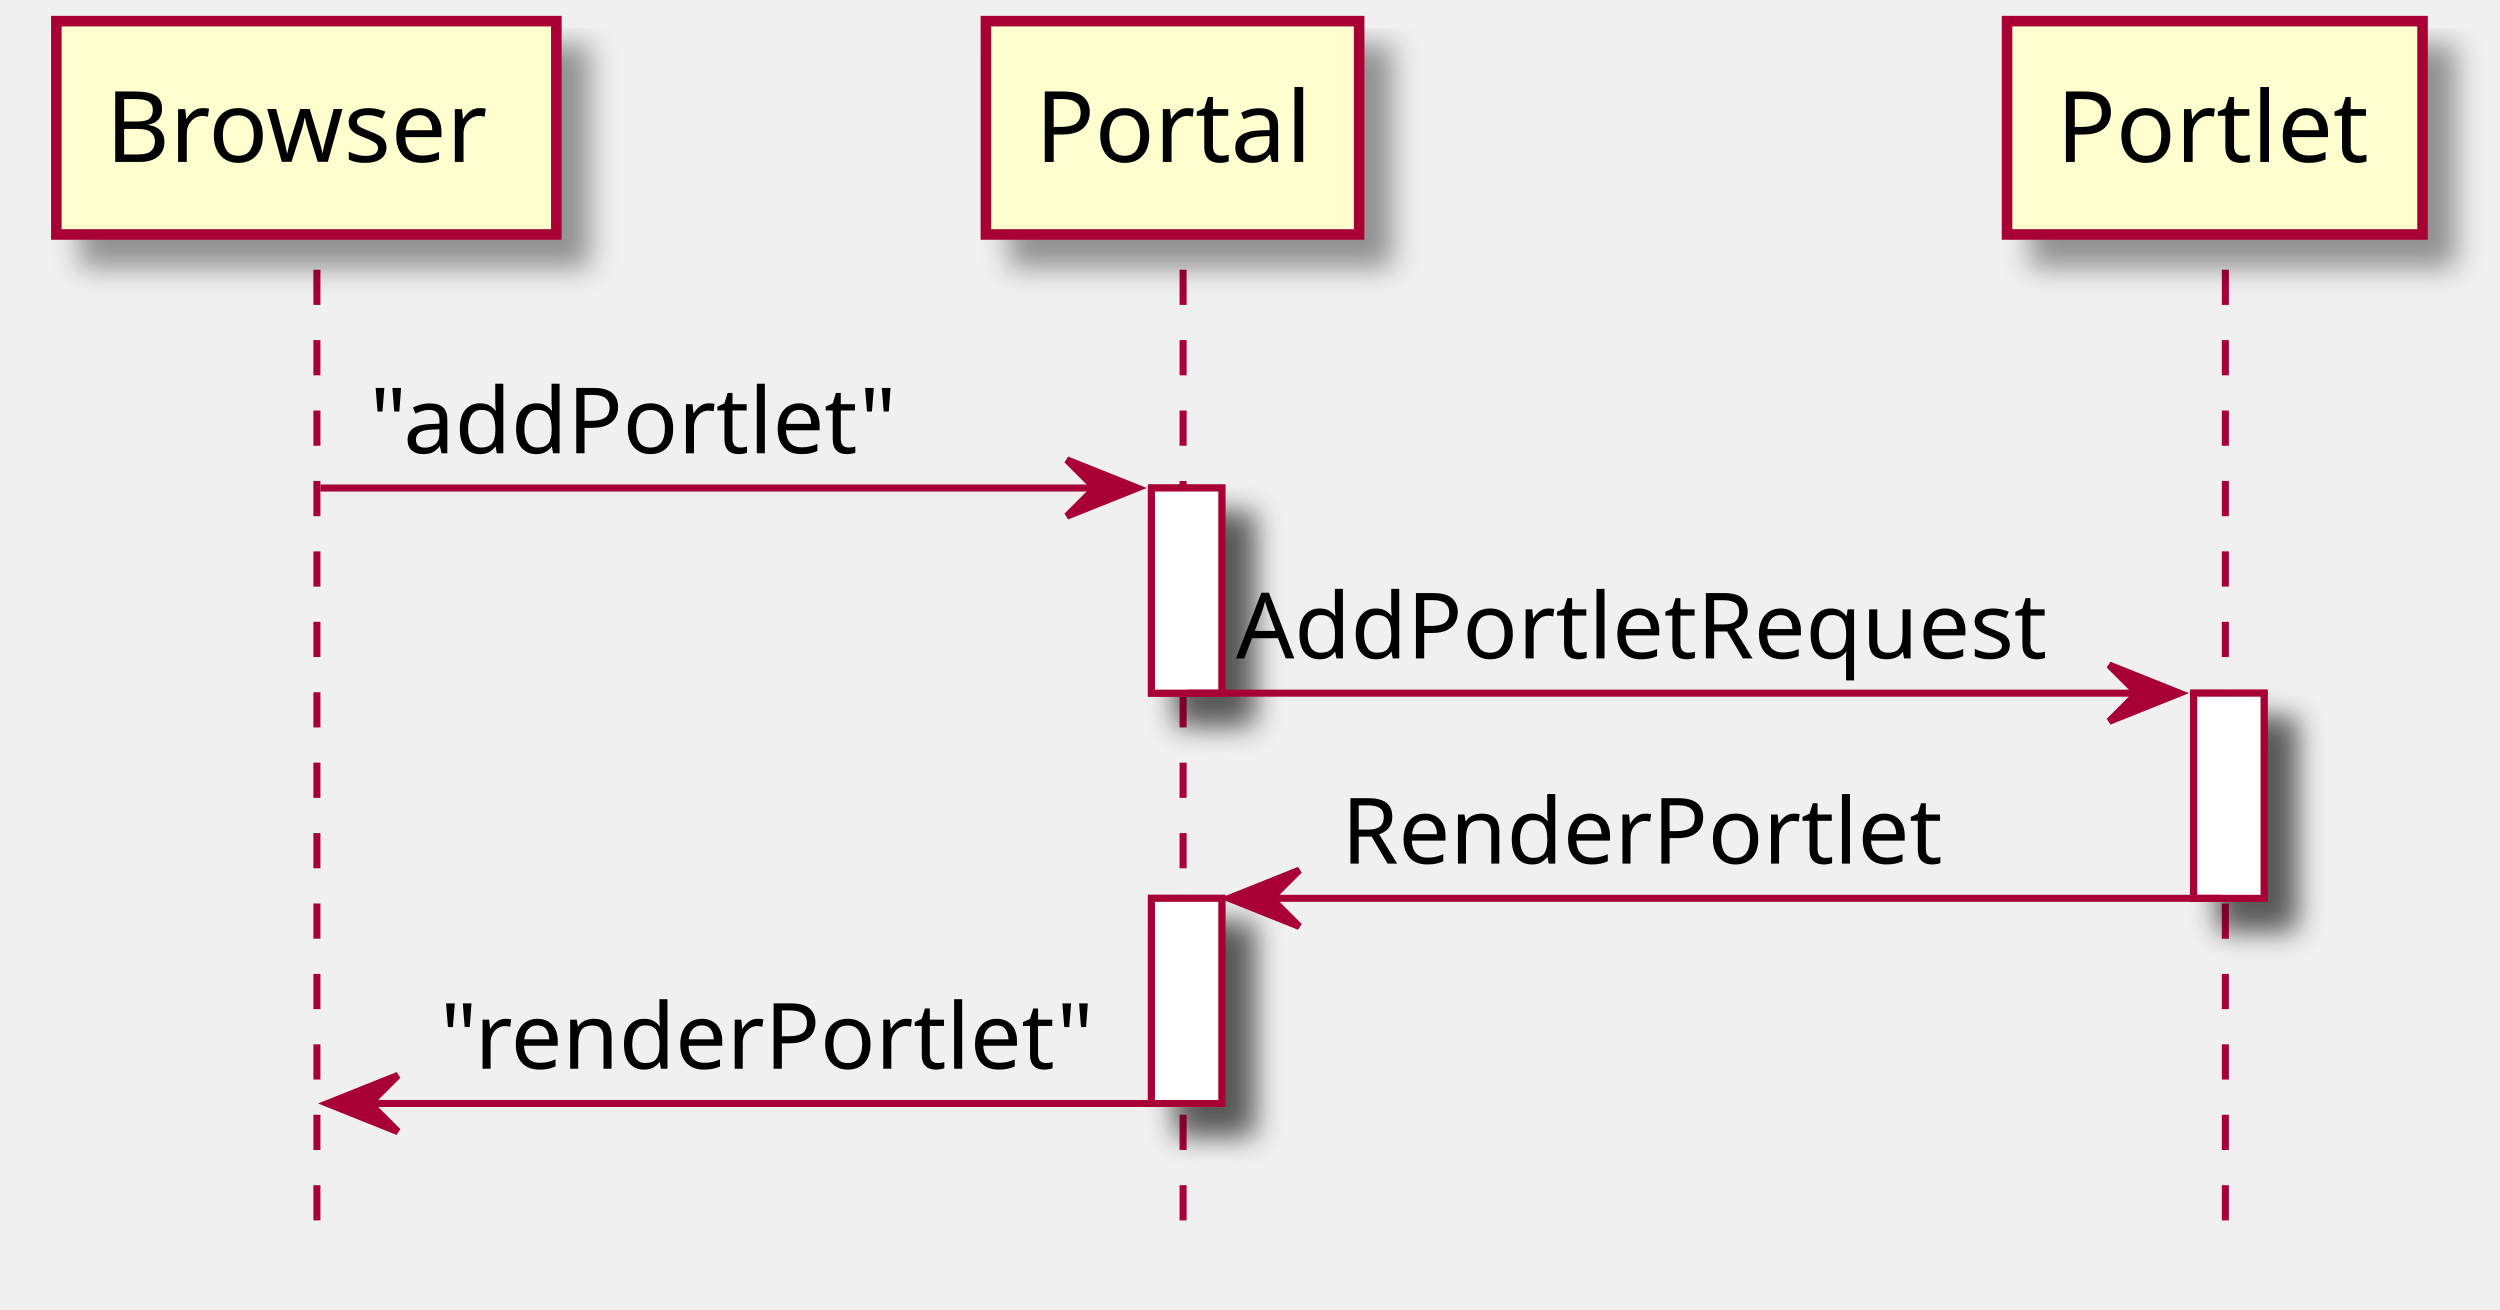
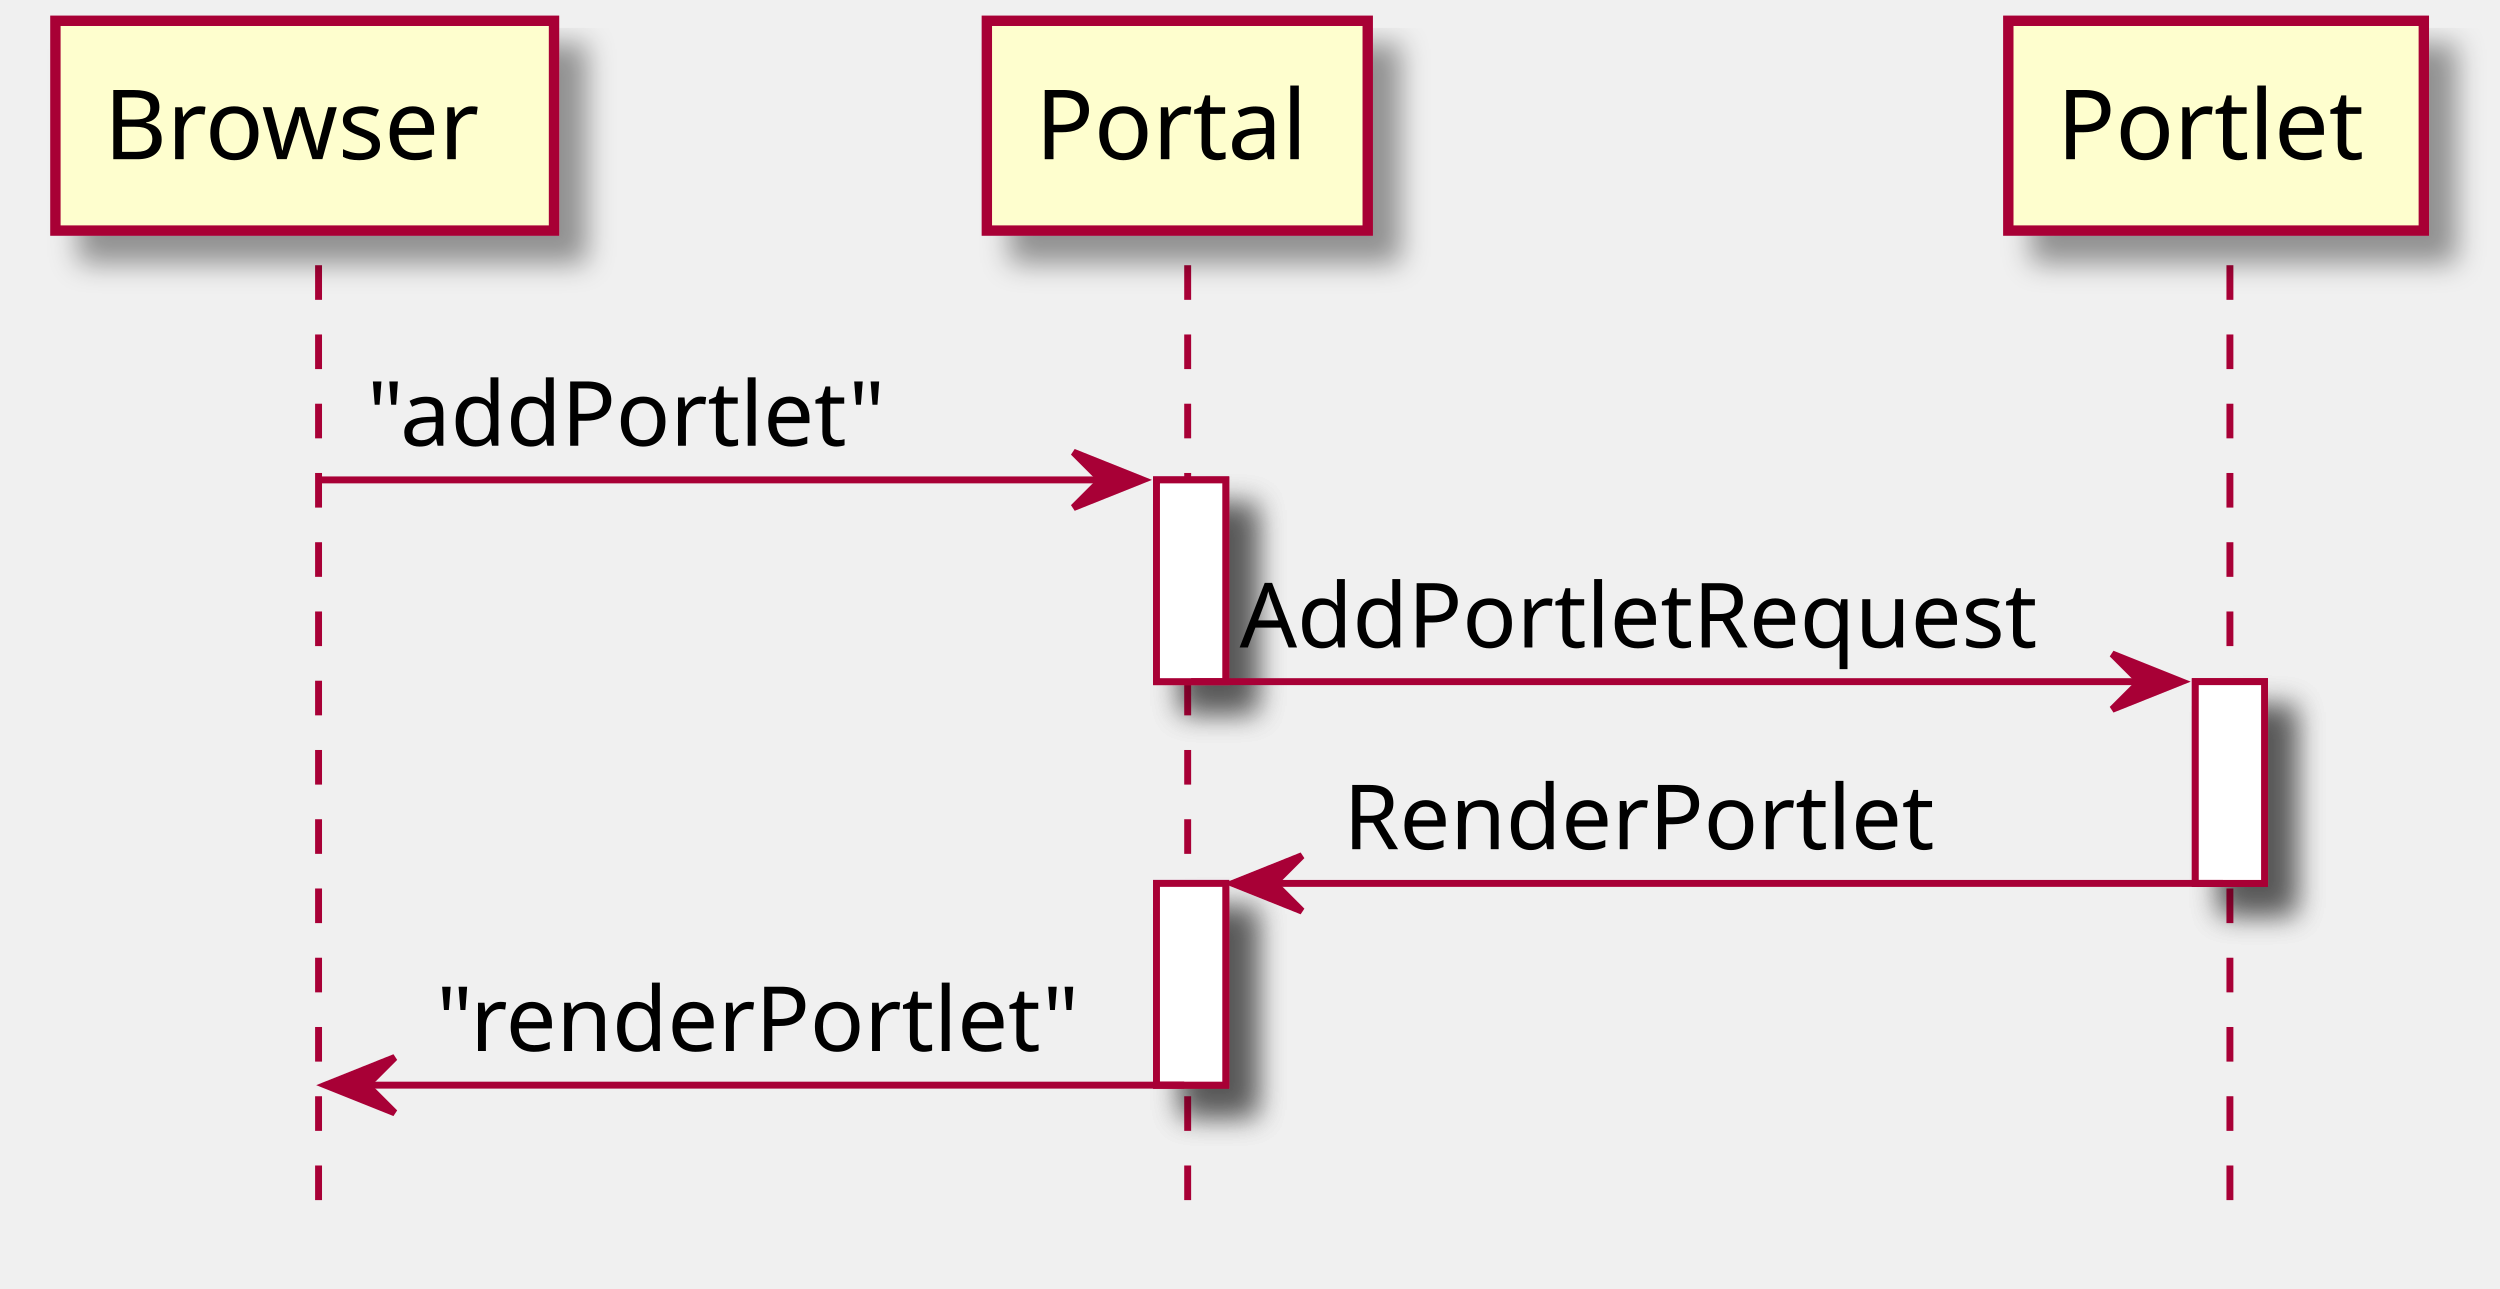
- <svg xmlns="http://www.w3.org/2000/svg" contentScriptType="application/ecmascript" contentStyleType="text/css" height="186px" preserveAspectRatio="none" style="width:355px;height:186px;" version="1.1" viewBox="0 0 355 186" width="355px" zoomAndPan="magnify">
+ <svg xmlns="http://www.w3.org/2000/svg" contentScriptType="application/ecmascript" contentStyleType="text/css" height="186px" preserveAspectRatio="none" style="width:361px;height:186px;" version="1.1" viewBox="0 0 361 186" width="361px" zoomAndPan="magnify">
  <defs>
    <filter height="300%" id="f15919rmb7usc3" width="300%" x="-1" y="-1">
      <feGaussianBlur result="blurOut" stdDeviation="2.0" />
      <feColorMatrix in="blurOut" result="blurOut2" type="matrix" values="0 0 0 0 0 0 0 0 0 0 0 0 0 0 0 0 0 0 .4 0" />
      <feOffset dx="4.0" dy="4.0" in="blurOut2" result="blurOut3" />
      <feBlend in="SourceGraphic" in2="blurOut3" mode="normal" />
    </filter>
  </defs>
  <g>
-     <rect fill="#FFFFFF" filter="url(#f15919rmb7usc3)" height="29.133" style="stroke: #A80036; stroke-width: 1.0;" width="10" x="163.5" y="69.297" />
-     <rect fill="#FFFFFF" filter="url(#f15919rmb7usc3)" height="29.133" style="stroke: #A80036; stroke-width: 1.0;" width="10" x="163.5" y="127.562" />
-     <rect fill="#FFFFFF" filter="url(#f15919rmb7usc3)" height="29.133" style="stroke: #A80036; stroke-width: 1.0;" width="10" x="311.5" y="98.43" />
-     <line style="stroke: #A80036; stroke-width: 1.0; stroke-dasharray: 5.0,5.0;" x1="45" x2="45" y1="38.297" y2="174.828" />
-     <line style="stroke: #A80036; stroke-width: 1.0; stroke-dasharray: 5.0,5.0;" x1="168" x2="168" y1="38.297" y2="174.828" />
-     <line style="stroke: #A80036; stroke-width: 1.0; stroke-dasharray: 5.0,5.0;" x1="316" x2="316" y1="38.297" y2="174.828" />
-     <rect fill="#FEFECE" filter="url(#f15919rmb7usc3)" height="30.297" style="stroke: #A80036; stroke-width: 1.5;" width="71" x="8" y="3" />
-     <text fill="#000000" font-family="sans-serif" font-size="14" lengthAdjust="spacingAndGlyphs" textLength="57" x="15" y="22.995">Browser</text>
-     <rect fill="#FEFECE" filter="url(#f15919rmb7usc3)" height="30.297" style="stroke: #A80036; stroke-width: 1.5;" width="53" x="140" y="3" />
-     <text fill="#000000" font-family="sans-serif" font-size="14" lengthAdjust="spacingAndGlyphs" textLength="39" x="147" y="22.995">Portal</text>
-     <rect fill="#FEFECE" filter="url(#f15919rmb7usc3)" height="30.297" style="stroke: #A80036; stroke-width: 1.5;" width="59" x="285" y="3" />
-     <text fill="#000000" font-family="sans-serif" font-size="14" lengthAdjust="spacingAndGlyphs" textLength="45" x="292" y="22.995">Portlet</text>
-     <rect fill="#FFFFFF" filter="url(#f15919rmb7usc3)" height="29.133" style="stroke: #A80036; stroke-width: 1.0;" width="10" x="163.5" y="69.297" />
-     <rect fill="#FFFFFF" filter="url(#f15919rmb7usc3)" height="29.133" style="stroke: #A80036; stroke-width: 1.0;" width="10" x="163.5" y="127.562" />
-     <rect fill="#FFFFFF" filter="url(#f15919rmb7usc3)" height="29.133" style="stroke: #A80036; stroke-width: 1.0;" width="10" x="311.5" y="98.43" />
-     <polygon fill="#A80036" points="151.5,65.297,161.5,69.297,151.5,73.297,155.5,69.297" style="stroke: #A80036; stroke-width: 1.0;" />
-     <line style="stroke: #A80036; stroke-width: 1.0;" x1="45.5" x2="157.5" y1="69.297" y2="69.297" />
-     <text fill="#000000" font-family="sans-serif" font-size="13" lengthAdjust="spacingAndGlyphs" textLength="76" x="52.5" y="64.364">"addPortlet"</text>
-     <polygon fill="#A80036" points="299.5,94.43,309.5,98.43,299.5,102.43,303.5,98.43" style="stroke: #A80036; stroke-width: 1.0;" />
-     <line style="stroke: #A80036; stroke-width: 1.0;" x1="168.5" x2="305.5" y1="98.43" y2="98.43" />
-     <text fill="#000000" font-family="sans-serif" font-size="13" lengthAdjust="spacingAndGlyphs" textLength="119" x="175.5" y="93.497">AddPortletRequest</text>
-     <polygon fill="#A80036" points="184.5,123.562,174.5,127.562,184.5,131.562,180.5,127.562" style="stroke: #A80036; stroke-width: 1.0;" />
-     <line style="stroke: #A80036; stroke-width: 1.0;" x1="178.5" x2="315.5" y1="127.562" y2="127.562" />
-     <text fill="#000000" font-family="sans-serif" font-size="13" lengthAdjust="spacingAndGlyphs" textLength="87" x="190.5" y="122.629">RenderPortlet</text>
-     <polygon fill="#A80036" points="56.5,152.695,46.5,156.695,56.5,160.695,52.5,156.695" style="stroke: #A80036; stroke-width: 1.0;" />
-     <line style="stroke: #A80036; stroke-width: 1.0;" x1="50.5" x2="167.5" y1="156.695" y2="156.695" />
-     <text fill="#000000" font-family="sans-serif" font-size="13" lengthAdjust="spacingAndGlyphs" textLength="94" x="62.5" y="151.762">"renderPortlet"</text>
+     <rect fill="#FFFFFF" filter="url(#f15919rmb7usc3)" height="29.133" style="stroke: #A80036; stroke-width: 1.0;" width="10" x="167" y="69.297" />
+     <rect fill="#FFFFFF" filter="url(#f15919rmb7usc3)" height="29.133" style="stroke: #A80036; stroke-width: 1.0;" width="10" x="167" y="127.562" />
+     <rect fill="#FFFFFF" filter="url(#f15919rmb7usc3)" height="29.133" style="stroke: #A80036; stroke-width: 1.0;" width="10" x="317" y="98.43" />
+     <line style="stroke: #A80036; stroke-width: 1.0; stroke-dasharray: 5.0,5.0;" x1="46" x2="46" y1="38.297" y2="174.828" />
+     <line style="stroke: #A80036; stroke-width: 1.0; stroke-dasharray: 5.0,5.0;" x1="171.5" x2="171.5" y1="38.297" y2="174.828" />
+     <line style="stroke: #A80036; stroke-width: 1.0; stroke-dasharray: 5.0,5.0;" x1="322" x2="322" y1="38.297" y2="174.828" />
+     <rect fill="#FEFECE" filter="url(#f15919rmb7usc3)" height="30.297" style="stroke: #A80036; stroke-width: 1.5;" width="72" x="8" y="3" />
+     <text fill="#000000" font-family="sans-serif" font-size="14" lengthAdjust="spacingAndGlyphs" textLength="58" x="15" y="22.995">Browser</text>
+     <rect fill="#FEFECE" filter="url(#f15919rmb7usc3)" height="30.297" style="stroke: #A80036; stroke-width: 1.5;" width="55" x="142.5" y="3" />
+     <text fill="#000000" font-family="sans-serif" font-size="14" lengthAdjust="spacingAndGlyphs" textLength="41" x="149.5" y="22.995">Portal</text>
+     <rect fill="#FEFECE" filter="url(#f15919rmb7usc3)" height="30.297" style="stroke: #A80036; stroke-width: 1.5;" width="60" x="290" y="3" />
+     <text fill="#000000" font-family="sans-serif" font-size="14" lengthAdjust="spacingAndGlyphs" textLength="46" x="297" y="22.995">Portlet</text>
+     <rect fill="#FFFFFF" filter="url(#f15919rmb7usc3)" height="29.133" style="stroke: #A80036; stroke-width: 1.0;" width="10" x="167" y="69.297" />
+     <rect fill="#FFFFFF" filter="url(#f15919rmb7usc3)" height="29.133" style="stroke: #A80036; stroke-width: 1.0;" width="10" x="167" y="127.562" />
+     <rect fill="#FFFFFF" filter="url(#f15919rmb7usc3)" height="29.133" style="stroke: #A80036; stroke-width: 1.0;" width="10" x="317" y="98.43" />
+     <polygon fill="#A80036" points="155,65.297,165,69.297,155,73.297,159,69.297" style="stroke: #A80036; stroke-width: 1.0;" />
+     <line style="stroke: #A80036; stroke-width: 1.0;" x1="46" x2="161" y1="69.297" y2="69.297" />
+     <text fill="#000000" font-family="sans-serif" font-size="13" lengthAdjust="spacingAndGlyphs" textLength="79" x="53" y="64.364">"addPortlet"</text>
+     <polygon fill="#A80036" points="305,94.43,315,98.43,305,102.43,309,98.43" style="stroke: #A80036; stroke-width: 1.0;" />
+     <line style="stroke: #A80036; stroke-width: 1.0;" x1="172" x2="311" y1="98.43" y2="98.43" />
+     <text fill="#000000" font-family="sans-serif" font-size="13" lengthAdjust="spacingAndGlyphs" textLength="121" x="179" y="93.497">AddPortletRequest</text>
+     <polygon fill="#A80036" points="188,123.562,178,127.562,188,131.562,184,127.562" style="stroke: #A80036; stroke-width: 1.0;" />
+     <line style="stroke: #A80036; stroke-width: 1.0;" x1="182" x2="321" y1="127.562" y2="127.562" />
+     <text fill="#000000" font-family="sans-serif" font-size="13" lengthAdjust="spacingAndGlyphs" textLength="89" x="194" y="122.629">RenderPortlet</text>
+     <polygon fill="#A80036" points="57,152.695,47,156.695,57,160.695,53,156.695" style="stroke: #A80036; stroke-width: 1.0;" />
+     <line style="stroke: #A80036; stroke-width: 1.0;" x1="51" x2="171" y1="156.695" y2="156.695" />
+     <text fill="#000000" font-family="sans-serif" font-size="13" lengthAdjust="spacingAndGlyphs" textLength="97" x="63" y="151.762">"renderPortlet"</text>
  </g>
</svg>
